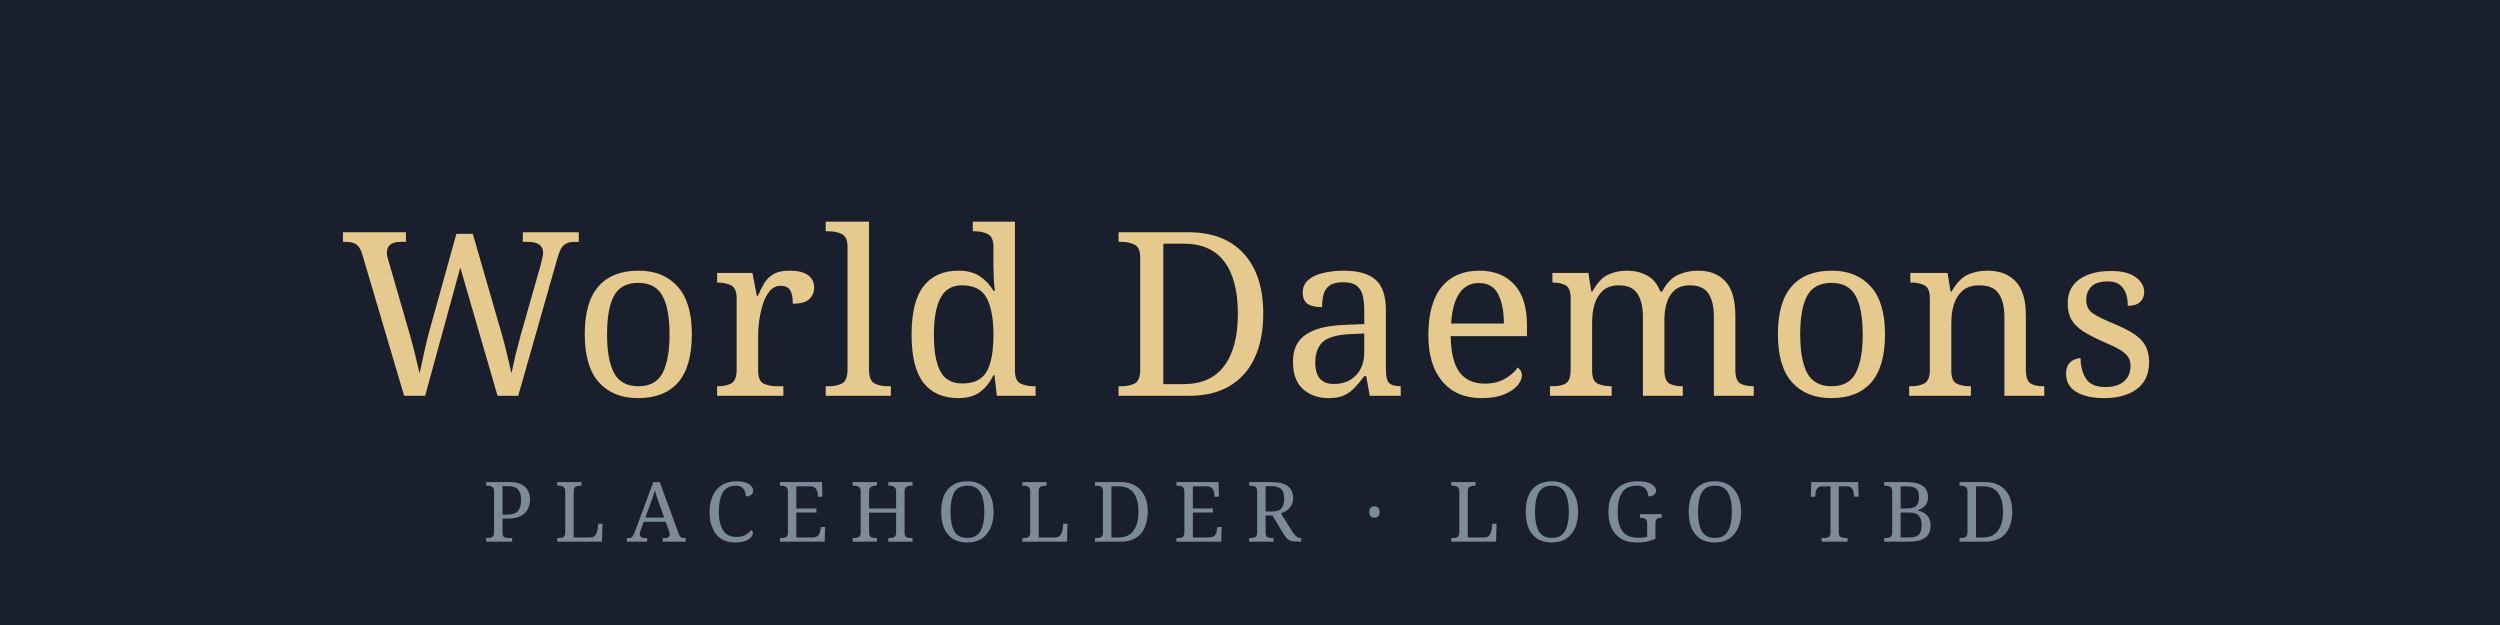
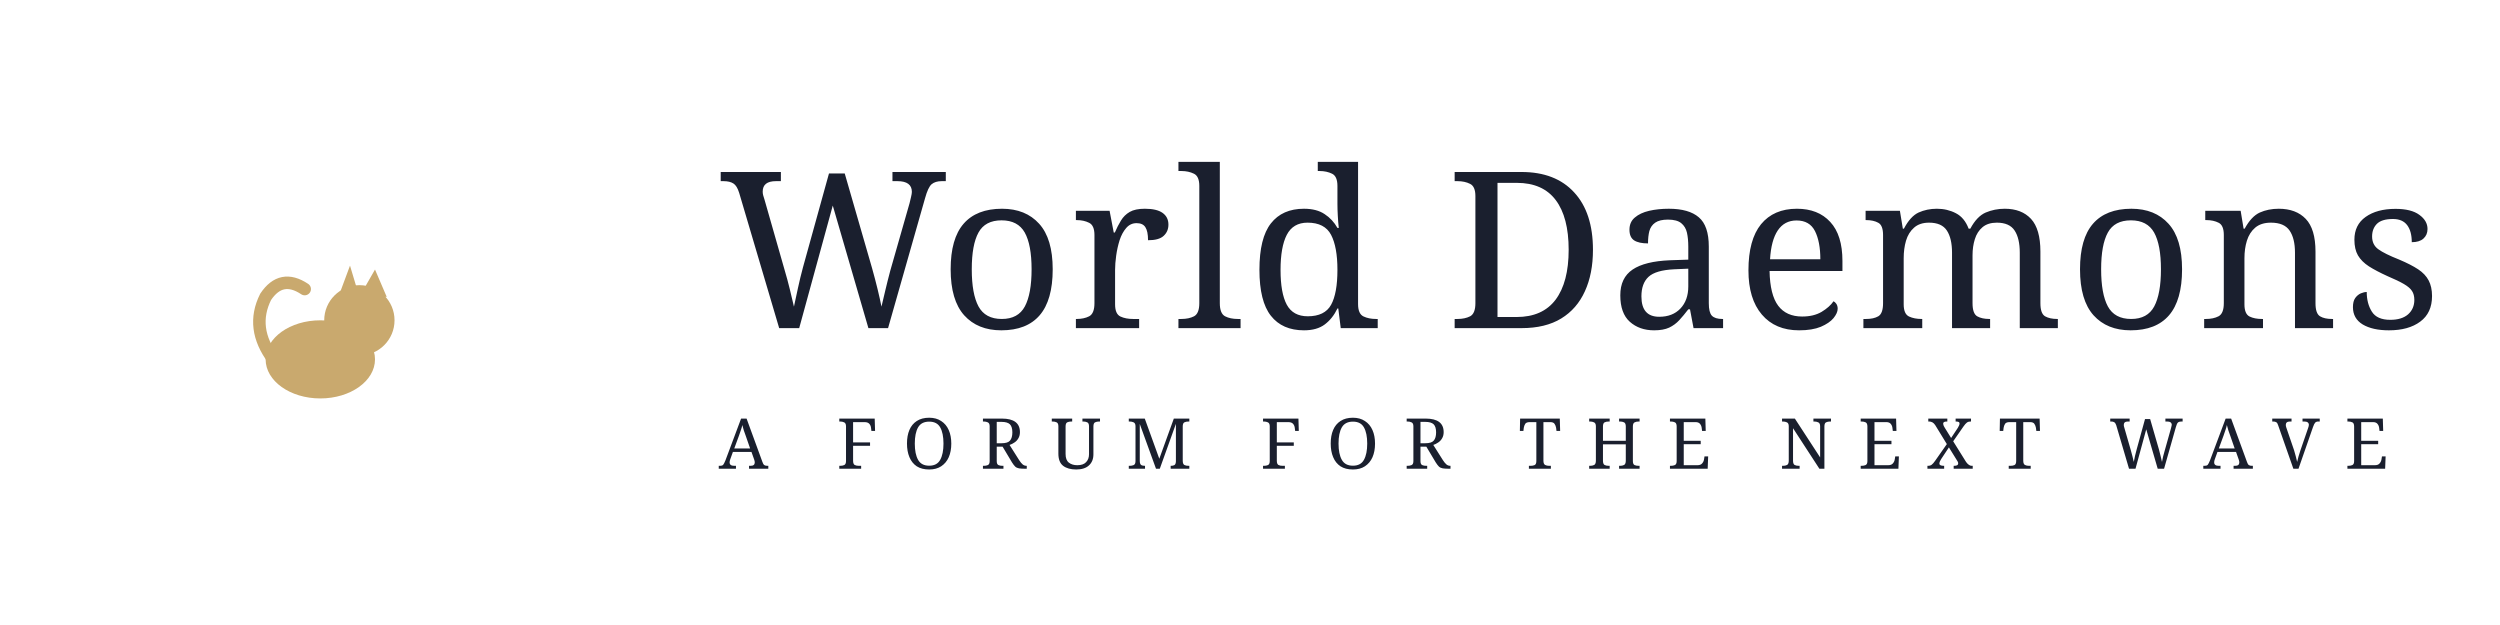
- <svg xmlns="http://www.w3.org/2000/svg" viewBox="0 0 240 60" width="240" height="60">
-   <rect width="240" height="60" fill="#1a1f2e" />
-   <text x="120" y="38" text-anchor="middle" font-family="Georgia, serif" font-size="22" fill="#e6c98c" letter-spacing="0.5">World Daemons</text>
-   <text x="120" y="52" text-anchor="middle" font-family="Georgia, serif" font-size="8" fill="#7c8a99" letter-spacing="2">PLACEHOLDER · LOGO TBD</text>
+ <svg xmlns="http://www.w3.org/2000/svg" viewBox="0 0 320 80" width="320" height="80">
+   <defs>
+     <style>
+       .wd-mark { fill: #1a1f2e; }
+       .wd-mark-warm { fill: #c9a96e; }
+       .wd-text {
+         font-family: Georgia, "Iowan Old Style", serif;
+         fill: #1a1f2e;
+       }
+     </style>
+   </defs>
+   <g transform="translate(12, 12)">
+     <path class="wd-mark" d="M 30 0 a 28 28 0 1 0 0 56 a 22 22 0 1 1 0 -56 z" />
+     <g class="wd-mark-warm" transform="translate(20, 20)">
+       <ellipse cx="9" cy="14" rx="7" ry="5" />
+       <circle cx="14" cy="9" r="4.5" />
+       <path d="M 11.5 5.5 L 12.8 2 L 14 6 z" />
+       <path d="M 14 6 L 16 2.5 L 17.5 6 z" />
+       <path d="M 3 14 q -3 -4 -1 -8 q 2 -3 5 -1" fill="none" stroke="#c9a96e" stroke-width="1.6" stroke-linecap="round" />
+     </g>
+   </g>
+   <text class="wd-text" x="92" y="42" font-size="28" font-weight="400" letter-spacing="0.5">World Daemons</text>
+   <text class="wd-text" x="92" y="60" font-size="9" letter-spacing="3.2" fill="#7c8a99">A FORUM FOR THE NEXT WAVE</text>
</svg>
